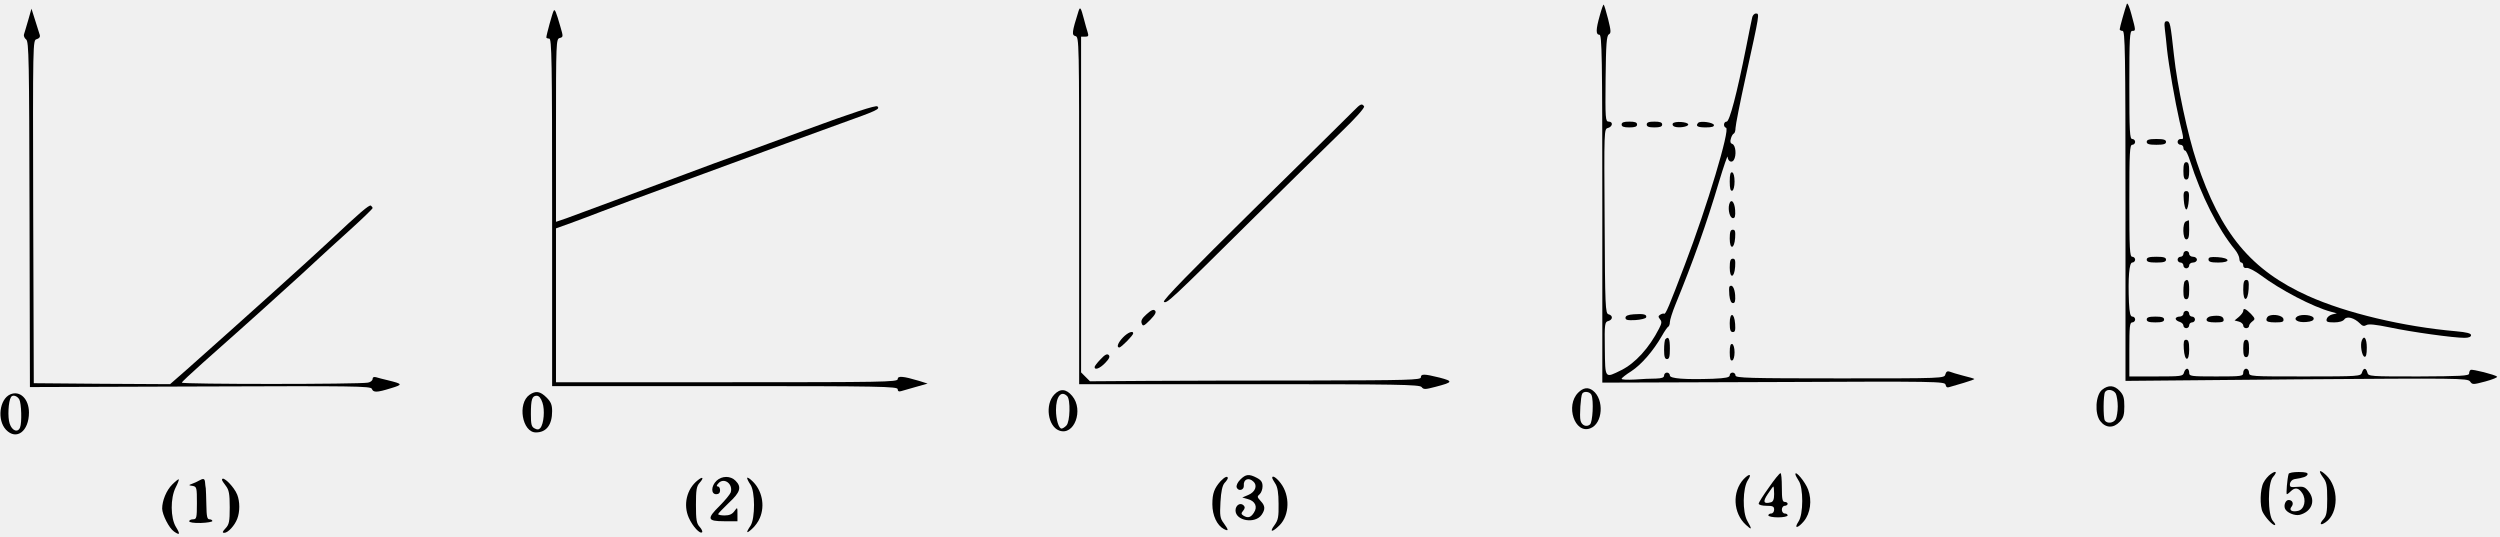
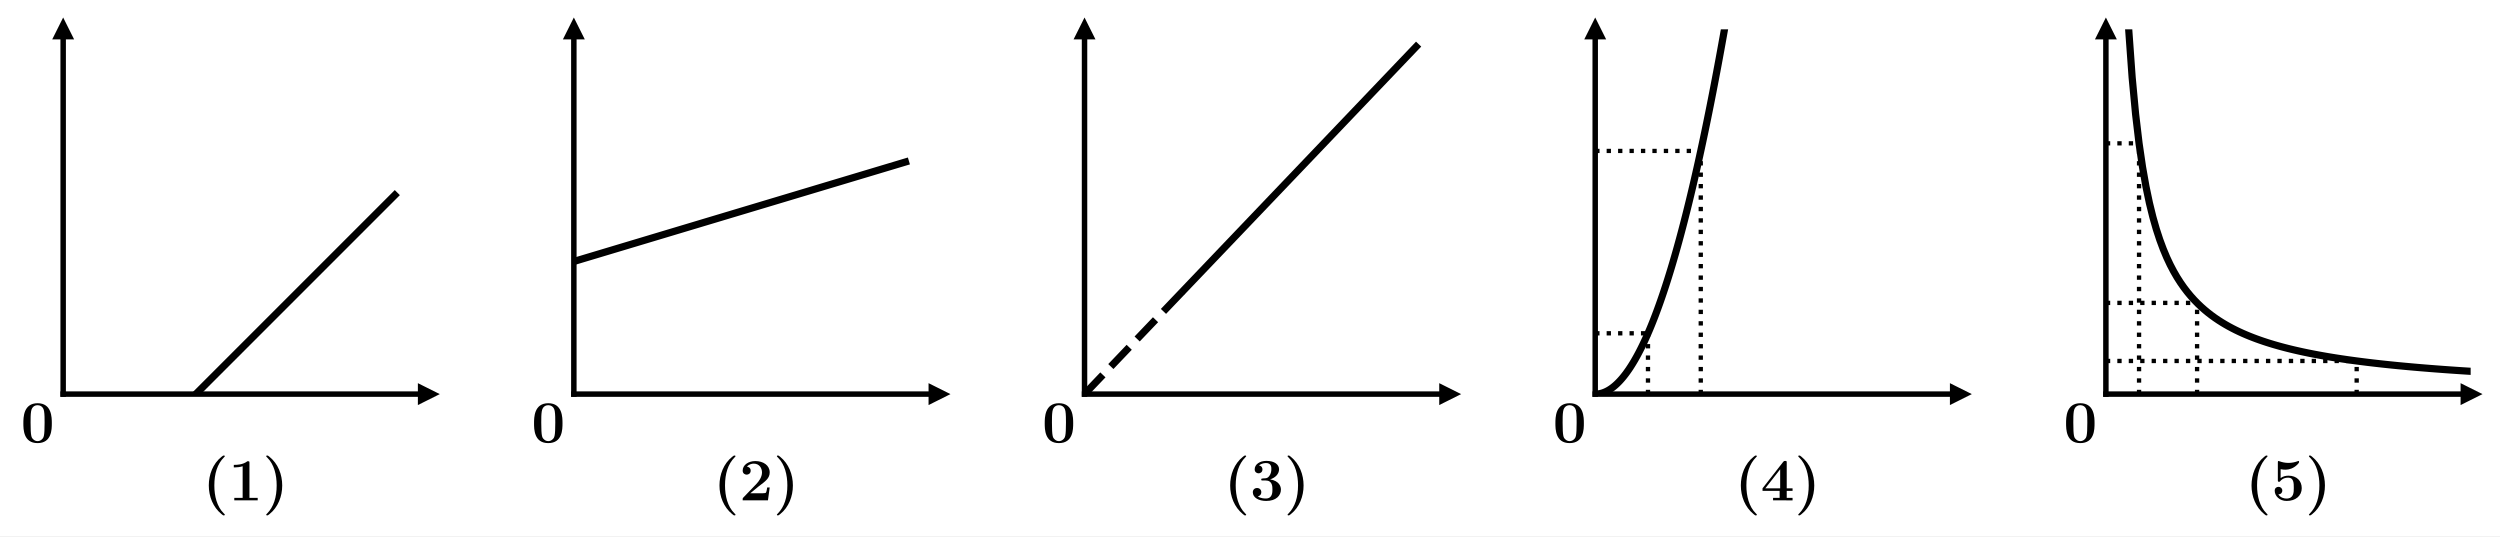
- <svg xmlns="http://www.w3.org/2000/svg" version="1.0" width="1295pt" height="278pt" viewBox="0 0 1295 278" preserveAspectRatio="xMidYMid meet">
-   <g transform="translate(0,278) scale(0.1,-0.1)" fill="#000000" stroke="none">
-     <path d="M11017 2760 c-9 -24 -37 -123 -37 -132 0 -4 7 -8 15 -8 13 0 15 -107 15 -906 l0 -907 886 8 c839 6 886 6 899 -11 12 -17 15 -17 79 0 37 10 64 21 61 25 -10 10 -129 40 -137 35 -5 -3 -8 -11 -8 -19 0 -12 -45 -14 -261 -15 -253 0 -261 0 -266 20 -7 26 -20 26 -28 0 -6 -19 -15 -20 -296 -20 -282 0 -289 0 -289 20 0 11 -7 20 -15 20 -8 0 -15 -9 -15 -20 0 -19 -7 -20 -140 -20 -133 0 -140 1 -140 20 0 11 -5 20 -11 20 -6 0 -13 -9 -16 -20 -5 -19 -14 -20 -144 -20 l-139 0 0 140 c0 118 2 140 15 140 8 0 15 7 15 15 0 8 -6 15 -14 15 -11 0 -15 18 -18 73 -5 127 1 207 17 207 8 0 15 7 15 15 0 8 -7 15 -15 15 -13 0 -15 39 -15 290 0 251 2 290 15 290 8 0 15 7 15 15 0 8 -7 15 -15 15 -13 0 -15 38 -15 280 0 242 2 280 15 280 19 0 19 0 -4 85 -10 39 -21 63 -24 55z" />
-     <path d="M8287 2700 c-21 -74 -21 -100 -2 -100 13 0 15 -107 15 -901 l0 -901 887 3 c853 4 888 3 891 -14 3 -13 9 -16 20 -12 10 3 43 13 75 22 31 9 55 18 54 20 -2 2 -28 10 -58 17 -30 8 -61 17 -70 21 -11 4 -18 0 -22 -14 -5 -21 -9 -21 -546 -21 -474 0 -541 2 -541 15 0 8 -7 15 -15 15 -8 0 -15 -6 -15 -14 0 -11 -20 -15 -87 -18 -147 -5 -223 1 -223 17 0 8 -7 15 -15 15 -8 0 -15 -7 -15 -15 0 -11 -12 -15 -42 -16 -24 0 -73 -2 -110 -5 -38 -2 -68 -1 -68 4 0 4 23 22 50 39 52 34 113 104 158 182 14 25 30 48 34 49 4 2 8 13 8 24 0 10 13 52 29 91 90 219 161 418 226 637 24 80 44 137 44 128 1 -23 21 -34 32 -17 15 24 10 76 -7 83 -11 4 -13 13 -8 28 3 13 11 25 15 26 5 2 9 15 9 29 0 13 24 136 54 271 71 323 71 322 52 322 -9 0 -18 -10 -20 -22 -3 -13 -17 -81 -31 -153 -48 -241 -86 -385 -101 -385 -16 0 -19 -27 -3 -32 22 -7 -98 -407 -213 -708 -82 -216 -100 -260 -108 -255 -3 2 -12 0 -20 -5 -11 -7 -11 -11 -1 -24 10 -12 9 -21 -5 -48 -51 -100 -123 -179 -195 -215 -87 -43 -84 -47 -86 111 -2 129 0 139 18 143 24 7 25 29 1 35 -16 5 -18 35 -20 482 -3 474 -3 478 17 483 25 7 28 33 4 33 -17 0 -18 16 -16 222 2 180 5 223 17 230 12 7 11 18 -4 79 -10 39 -20 73 -23 75 -2 2 -11 -23 -20 -56z" />
-     <path d="M5587 2723 c-35 -111 -36 -125 -16 -130 19 -5 19 -23 19 -904 l0 -899 881 0 c768 0 883 -2 893 -15 10 -13 18 -13 71 1 92 24 94 29 22 48 -81 20 -97 20 -97 1 0 -13 -69 -15 -557 -16 -307 0 -693 -1 -858 -2 l-299 -2 -23 23 -23 23 0 869 0 870 21 0 c17 0 19 4 13 23 -4 12 -13 44 -20 71 -15 57 -19 63 -27 39z" />
-     <path d="M146 2675 c-10 -33 -19 -66 -22 -74 -2 -7 3 -19 11 -25 15 -10 16 -104 18 -906 l2 -895 883 3 c796 3 883 2 888 -12 8 -20 25 -20 99 3 63 19 62 22 -15 41 -25 6 -53 13 -62 16 -11 3 -18 0 -18 -9 0 -8 -11 -17 -24 -19 -45 -9 -968 -9 -964 0 1 5 50 50 108 102 163 145 249 221 304 271 160 144 285 258 302 275 11 10 77 71 147 134 70 63 127 118 127 122 0 4 -4 9 -9 13 -9 5 -57 -36 -221 -190 -106 -99 -418 -380 -731 -658 l-88 -77 -353 2 -353 3 -3 888 c-2 886 -2 889 18 894 13 4 19 11 16 22 -3 9 -14 43 -24 76 l-19 60 -17 -60z" />
-     <path d="M2868 2724 c-6 -9 -38 -126 -38 -138 0 -3 7 -6 15 -6 13 0 15 -107 15 -900 l0 -900 895 0 c806 0 895 -2 895 -16 0 -10 6 -14 18 -10 9 3 44 13 77 22 l60 17 -44 14 c-84 25 -111 27 -111 9 0 -15 -78 -16 -885 -16 l-885 0 0 399 0 398 78 28 c42 15 115 43 162 61 89 34 152 57 465 172 438 161 609 224 770 282 193 69 204 75 190 89 -7 7 -128 -32 -380 -125 -204 -75 -413 -152 -465 -170 -52 -19 -117 -44 -145 -54 -125 -47 -575 -214 -622 -231 l-53 -18 0 473 c0 461 1 474 19 479 19 5 19 7 4 58 -23 80 -29 94 -35 83z" />
-     <path d="M11214 2628 c3 -24 8 -70 11 -103 9 -83 42 -273 65 -373 24 -100 23 -92 5 -92 -8 0 -15 -7 -15 -15 0 -8 7 -15 15 -15 8 0 15 -7 15 -15 0 -8 4 -15 9 -15 5 0 16 -24 25 -52 58 -181 145 -354 233 -461 13 -16 23 -37 23 -48 0 -10 5 -19 10 -19 6 0 10 -7 10 -16 0 -9 7 -14 18 -12 9 2 42 -15 72 -37 101 -76 271 -165 365 -190 l30 -8 -25 -6 c-14 -4 -26 -15 -28 -24 -3 -14 4 -17 39 -17 26 0 46 6 53 16 13 18 51 8 81 -22 12 -13 21 -15 33 -8 11 7 48 3 121 -12 113 -24 330 -54 387 -54 22 0 34 5 34 14 0 9 -22 15 -77 20 -274 24 -569 94 -767 183 -295 133 -453 322 -577 694 -47 141 -101 394 -118 554 -18 164 -20 175 -37 175 -12 0 -14 -9 -10 -42z" />
-     <path d="M7013 2207 c-17 -18 -248 -245 -513 -506 -332 -327 -478 -477 -471 -484 13 -13 36 9 471 440 173 171 373 367 444 436 78 75 126 129 122 136 -11 16 -18 14 -53 -22z" />
-     <path d="M8400 2135 c0 -11 11 -15 40 -15 29 0 40 4 40 15 0 11 -11 15 -40 15 -29 0 -40 -4 -40 -15z" />
-     <path d="M8530 2135 c0 -11 11 -15 40 -15 29 0 40 4 40 15 0 11 -11 15 -40 15 -29 0 -40 -4 -40 -15z" />
-     <path d="M8665 2140 c-3 -5 0 -13 9 -16 21 -8 71 -1 71 11 0 14 -72 19 -80 5z" />
-     <path d="M8797 2144 c-16 -17 -4 -24 39 -24 32 0 44 4 42 13 -5 13 -69 22 -81 11z" />
-     <path d="M11120 2045 c0 -11 12 -15 50 -15 38 0 50 4 50 15 0 11 -12 15 -50 15 -38 0 -50 -4 -50 -15z" />
-     <path d="M11310 1895 c0 -33 4 -45 15 -45 11 0 15 12 15 45 0 33 -4 45 -15 45 -11 0 -15 -12 -15 -45z" />
-     <path d="M8960 1840 c0 -37 4 -50 13 -48 7 3 12 22 12 48 0 26 -5 45 -12 47 -9 3 -13 -10 -13 -47z" />
-     <path d="M11312 1743 c2 -27 8 -48 13 -48 6 0 11 21 13 48 3 38 0 47 -13 47 -13 0 -16 -9 -13 -47z" />
-     <path d="M8957 1721 c-7 -30 4 -71 20 -71 10 0 13 11 11 42 -3 44 -22 62 -31 29z" />
-     <path d="M11323 1633 c-19 -7 -17 -93 2 -93 11 0 15 12 15 50 0 28 -1 50 -2 49 -2 0 -9 -3 -15 -6z" />
-     <path d="M8960 1544 c0 -59 24 -55 28 4 2 33 0 42 -12 42 -12 0 -16 -11 -16 -46z" />
-     <path d="M11310 1465 c0 -8 -7 -15 -15 -15 -8 0 -15 -7 -15 -15 0 -8 7 -15 15 -15 8 0 15 -7 15 -15 0 -8 7 -15 15 -15 8 0 15 7 15 15 0 8 9 15 20 15 11 0 20 7 20 15 0 8 -9 15 -20 15 -11 0 -20 7 -20 15 0 8 -7 15 -15 15 -8 0 -15 -7 -15 -15z" />
-     <path d="M11120 1435 c0 -11 12 -15 50 -15 38 0 50 4 50 15 0 11 -12 15 -50 15 -38 0 -50 -4 -50 -15z" />
-     <path d="M11440 1436 c0 -12 12 -16 51 -16 66 0 62 24 -4 28 -37 2 -47 0 -47 -12z" />
-     <path d="M8960 1394 c0 -59 24 -55 28 4 2 33 0 42 -12 42 -12 0 -16 -11 -16 -46z" />
-     <path d="M11317 1323 c-4 -3 -7 -26 -7 -50 0 -32 4 -43 15 -43 11 0 15 12 15 50 0 46 -7 60 -23 43z" />
-     <path d="M11620 1279 c0 -66 24 -62 28 4 2 37 0 47 -12 47 -12 0 -16 -12 -16 -51z" />
-     <path d="M8959 1296 c-3 -3 -3 -23 -1 -45 3 -27 9 -41 19 -41 10 0 13 10 11 42 -3 37 -16 57 -29 44z" />
-     <path d="M5939 1152 c-24 -21 -30 -34 -25 -47 6 -17 11 -15 44 18 26 27 33 40 25 48 -8 8 -20 3 -44 -19z" />
-     <path d="M11620 1169 c0 -6 -10 -19 -22 -30 l-23 -19 23 -6 c12 -3 22 -13 22 -20 0 -8 7 -14 15 -14 8 0 15 5 15 11 0 7 8 17 17 24 16 12 15 15 -7 39 -27 27 -40 33 -40 15z" />
-     <path d="M11310 1155 c0 -8 -9 -15 -20 -15 -11 0 -20 -5 -20 -11 0 -6 9 -13 20 -16 11 -3 20 -12 20 -19 0 -8 7 -14 15 -14 8 0 15 7 15 15 0 8 7 15 15 15 8 0 15 7 15 15 0 8 -7 15 -15 15 -8 0 -15 7 -15 15 0 8 -7 15 -15 15 -8 0 -15 -7 -15 -15z" />
-     <path d="M8463 1152 c-30 -2 -43 -8 -43 -18 0 -12 11 -14 52 -12 28 2 53 8 55 14 5 15 -13 20 -64 16z" />
-     <path d="M8960 1106 c0 -35 4 -46 16 -46 12 0 14 9 12 42 -4 59 -28 63 -28 4z" />
-     <path d="M11453 1142 c-13 -2 -23 -10 -23 -18 0 -10 13 -14 46 -14 37 0 45 3 42 17 -3 16 -24 21 -65 15z" />
-     <path d="M11753 1144 c-7 -3 -13 -12 -13 -20 0 -10 13 -14 46 -14 38 0 45 3 42 18 -3 17 -49 27 -75 16z" />
-     <path d="M11900 1141 c-24 -16 2 -33 46 -29 27 2 39 8 39 18 0 18 -62 25 -85 11z" />
-     <path d="M11120 1125 c0 -11 12 -15 45 -15 33 0 45 4 45 15 0 11 -12 15 -45 15 -33 0 -45 -4 -45 -15z" />
-     <path d="M5817 1032 c-26 -27 -35 -52 -19 -52 10 0 72 63 72 73 0 16 -28 5 -53 -21z" />
-     <path d="M8627 1023 c-4 -3 -7 -28 -7 -55 0 -36 4 -48 15 -48 12 0 15 13 15 55 0 51 -7 65 -23 48z" />
-     <path d="M12234 1016 c-9 -23 0 -79 14 -84 8 -2 12 11 12 47 0 48 -14 68 -26 37z" />
-     <path d="M11312 973 c4 -66 28 -70 28 -4 0 39 -4 51 -16 51 -12 0 -14 -10 -12 -47z" />
-     <path d="M11620 975 c0 -33 4 -45 15 -45 11 0 15 12 15 45 0 33 -4 45 -15 45 -11 0 -15 -12 -15 -45z" />
-     <path d="M8960 955 c0 -33 4 -45 13 -42 7 2 12 20 12 42 0 22 -5 40 -12 43 -9 2 -13 -10 -13 -43z" />
-     <path d="M5701 919 c-17 -17 -31 -36 -31 -40 0 -18 27 -8 55 21 21 22 26 33 18 41 -8 8 -20 2 -42 -22z" />
-     <path d="M10889 761 c-34 -27 -40 -125 -9 -163 28 -36 68 -37 100 -3 20 21 24 37 24 80 0 43 -4 59 -24 80 -28 30 -59 32 -91 6z m71 -20 c5 -11 10 -41 10 -66 0 -25 -5 -55 -10 -66 -12 -21 -45 -25 -57 -7 -9 16 -8 132 1 147 11 18 44 13 56 -8z" />
-     <path d="M8175 746 c-67 -67 -18 -215 62 -185 66 24 74 150 14 196 -25 19 -50 15 -76 -11z m69 -12 c12 -31 6 -141 -8 -153 -18 -15 -43 -5 -49 21 -6 22 1 126 9 139 9 15 41 10 48 -7z" />
-     <path d="M5461 736 c-49 -52 -33 -164 25 -186 78 -30 129 106 68 179 -31 37 -62 40 -93 7z m67 -8 c18 -18 15 -133 -4 -152 -8 -9 -20 -16 -25 -16 -15 0 -29 47 -29 96 0 71 27 103 58 72z" />
-     <path d="M53 737 c-56 -25 -69 -133 -22 -183 54 -57 119 -8 119 89 0 71 -47 116 -97 94z m47 -26 c11 -21 14 -120 4 -145 -11 -29 -42 -18 -54 20 -11 32 -7 115 7 137 8 14 32 7 43 -12z" />
-     <path d="M2743 735 c-64 -45 -38 -195 33 -195 54 0 84 39 84 110 0 33 -6 48 -29 71 -33 33 -56 36 -88 14z m67 -41 c13 -38 7 -109 -11 -131 -8 -9 -16 -10 -30 -2 -16 8 -19 21 -19 74 0 76 6 95 30 95 12 0 22 -12 30 -36z" />
-     <path d="M11762 324 c-12 -8 -29 -28 -37 -44 -18 -34 -20 -122 -4 -153 15 -29 50 -67 62 -67 6 0 2 9 -9 21 -28 31 -28 197 0 228 24 27 17 36 -12 15z" />
-     <path d="M11855 325 c-7 -24 -14 -105 -9 -105 3 0 12 7 20 15 22 22 41 19 60 -10 22 -34 11 -83 -21 -91 -32 -8 -50 3 -35 21 13 16 5 35 -15 35 -15 0 -26 -25 -19 -44 8 -21 50 -39 76 -33 62 16 85 73 47 121 -19 24 -28 27 -61 24 -34 -3 -38 -1 -36 17 2 11 12 21 23 23 47 7 63 13 68 24 3 9 -9 13 -46 13 -27 0 -51 -4 -52 -10z" />
-     <path d="M12032 309 c20 -26 23 -43 23 -114 0 -68 -4 -87 -19 -104 -24 -26 -17 -36 11 -16 68 47 69 182 2 244 -33 31 -43 26 -17 -10z" />
-     <path d="M9163 255 c-29 -40 -53 -78 -53 -84 0 -6 18 -11 40 -11 33 0 40 -3 40 -20 0 -11 -7 -20 -15 -20 -8 0 -15 -4 -15 -10 0 -5 23 -10 50 -10 28 0 50 5 50 10 0 6 -7 10 -15 10 -8 0 -15 9 -15 20 0 11 7 20 15 20 8 0 15 5 15 10 0 6 -7 10 -15 10 -12 0 -15 15 -15 75 0 41 -3 75 -7 74 -5 0 -32 -33 -60 -74z m27 -34 c0 -28 -5 -40 -17 -43 -38 -10 -43 3 -16 43 14 21 27 39 29 39 2 0 4 -17 4 -39z" />
-     <path d="M9300 324 c0 -5 8 -20 17 -34 25 -35 25 -175 -1 -212 -25 -38 -4 -36 28 2 34 41 43 108 22 164 -15 40 -66 101 -66 80z" />
-     <path d="M6425 296 c-15 -15 -22 -31 -19 -41 9 -22 39 -14 37 10 -3 33 26 44 50 20 22 -21 9 -54 -27 -69 l-31 -13 28 -8 c39 -10 53 -40 32 -71 -16 -25 -31 -29 -54 -15 -12 8 -13 12 -1 26 9 11 10 19 2 27 -17 17 -42 1 -42 -26 0 -54 101 -71 135 -23 20 29 19 47 -5 72 -18 20 -19 23 -5 35 8 7 15 25 15 41 0 21 -7 32 -30 44 -40 21 -57 19 -85 -9z" />
-     <path d="M9032 298 c-60 -65 -55 -176 12 -237 31 -29 33 -24 7 21 -26 45 -24 170 3 211 22 33 8 36 -22 5z" />
-     <path d="M3614 292 c-57 -45 -76 -127 -46 -194 20 -45 58 -86 69 -75 3 4 -2 16 -13 28 -16 18 -19 37 -19 114 0 77 3 96 19 114 24 27 17 35 -10 13z" />
-     <path d="M3712 290 c-29 -27 -30 -70 -2 -70 13 0 20 7 20 20 0 11 -5 20 -11 20 -8 0 -8 5 1 15 29 35 79 -1 65 -46 -4 -10 -29 -41 -56 -68 -69 -68 -66 -81 21 -81 l70 0 0 37 c0 37 0 37 -16 15 -11 -15 -25 -22 -50 -22 -19 0 -34 3 -34 7 0 3 25 29 55 58 60 55 68 82 35 115 -26 26 -70 26 -98 0z" />
-     <path d="M3870 304 c0 -5 8 -21 17 -34 25 -35 25 -175 1 -213 -26 -38 -22 -44 8 -16 15 13 33 38 40 56 28 65 11 145 -40 192 -14 14 -26 20 -26 15z" />
-     <path d="M6323 288 c-33 -37 -43 -64 -43 -120 0 -58 24 -109 59 -128 27 -14 26 -6 0 30 -19 25 -21 38 -17 109 3 56 10 86 21 99 10 10 17 22 17 25 0 14 -17 6 -37 -15z" />
-     <path d="M6590 305 c0 -3 7 -17 16 -30 12 -18 17 -49 17 -105 1 -67 -2 -84 -21 -110 -29 -39 -12 -39 27 0 51 52 54 153 5 217 -22 29 -44 43 -44 28z" />
-     <path d="M892 270 c-30 -30 -52 -83 -52 -125 1 -32 36 -101 61 -118 31 -22 34 -15 10 24 -28 46 -29 149 -1 204 11 21 18 40 16 42 -2 2 -17 -10 -34 -27z" />
-     <path d="M1030 290 c-8 -5 -24 -12 -35 -16 -19 -7 -19 -8 3 -11 21 -4 22 -9 22 -89 0 -77 -2 -84 -20 -84 -11 0 -20 -5 -20 -10 0 -6 24 -10 60 -9 33 1 60 6 60 10 0 5 -7 9 -15 9 -12 0 -15 15 -16 73 -1 39 -2 79 -3 87 -2 8 -3 23 -4 33 -2 19 -9 20 -32 7z" />
-     <path d="M1150 294 c0 -3 9 -17 20 -31 16 -21 20 -41 20 -111 0 -74 -3 -89 -22 -109 -16 -17 -18 -23 -6 -23 19 0 54 38 67 73 14 36 14 88 0 124 -16 42 -79 104 -79 77z" />
+ <svg xmlns="http://www.w3.org/2000/svg" xmlns:xlink="http://www.w3.org/1999/xlink" width="869.161pt" height="186.383pt" viewBox="0 0 869.161 186.383" version="1.1">
+   <defs>
+     <style type="text/css">*{stroke-linejoin: round; stroke-linecap: butt}</style>
+   </defs>
+   <g id="figure_1">
+     <g id="patch_1">
+       <path d="M 0 186.383  L 869.161 186.383  L 869.161 0  L 0 0  z " style="fill: #ffffff" />
+     </g>
+     <g id="axes_1">
+       <g id="patch_2">
+         <path d="M 21.961 137.018  L 148.78 137.018  L 148.78 10.2  L 21.961 10.2  z " style="fill: #ffffff" />
+       </g>
+       <g id="matplotlib.axis_1" />
+       <g id="matplotlib.axis_2" />
+       <g id="line2d_1">
+         <defs>
+           <path id="mb459ae7cbb" d="M 3 0  L -3 -3  L -3 3  z " style="stroke: #000000; stroke-linejoin: miter" />
+         </defs>
+         <g>
+           <use xlink:href="#mb459ae7cbb" x="148.78" y="137.018" style="stroke: #000000; stroke-linejoin: miter" />
+         </g>
+       </g>
+       <g id="line2d_2">
+         <defs>
+           <path id="mefb82e17f9" d="M 0 -3  L -3 3  L 3 3  z " style="stroke: #000000; stroke-linejoin: miter" />
+         </defs>
+         <g>
+           <use xlink:href="#mefb82e17f9" x="21.961" y="10.2" style="stroke: #000000; stroke-linejoin: miter" />
+         </g>
+       </g>
+       <g id="line2d_3">
+         <path d="M 68.077 137.018  L 68.776 136.319  L 69.475 135.621  L 70.173 134.922  L 70.872 134.223  L 71.571 133.525  L 72.269 132.826  L 72.968 132.127  L 73.667 131.428  L 74.366 130.73  L 75.064 130.031  L 75.763 129.332  L 76.462 128.634  L 77.161 127.935  L 77.859 127.236  L 78.558 126.537  L 79.257 125.839  L 79.955 125.14  L 80.654 124.441  L 81.353 123.742  L 82.052 123.044  L 82.75 122.345  L 83.449 121.646  L 84.148 120.948  L 84.847 120.249  L 85.545 119.55  L 86.244 118.851  L 86.943 118.153  L 87.641 117.454  L 88.34 116.755  L 89.039 116.056  L 89.738 115.358  L 90.436 114.659  L 91.135 113.96  L 91.834 113.262  L 92.532 112.563  L 93.231 111.864  L 93.93 111.165  L 94.629 110.467  L 95.327 109.768  L 96.026 109.069  L 96.725 108.371  L 97.424 107.672  L 98.122 106.973  L 98.821 106.274  L 99.52 105.576  L 100.218 104.877  L 100.917 104.178  L 101.616 103.479  L 102.315 102.781  L 103.013 102.082  L 103.712 101.383  L 104.411 100.685  L 105.109 99.986  L 105.808 99.287  L 106.507 98.588  L 107.206 97.89  L 107.904 97.191  L 108.603 96.492  L 109.302 95.794  L 110.001 95.095  L 110.699 94.396  L 111.398 93.697  L 112.097 92.999  L 112.795 92.3  L 113.494 91.601  L 114.193 90.902  L 114.892 90.204  L 115.59 89.505  L 116.289 88.806  L 116.988 88.108  L 117.686 87.409  L 118.385 86.71  L 119.084 86.011  L 119.783 85.313  L 120.481 84.614  L 121.18 83.915  L 121.879 83.217  L 122.578 82.518  L 123.276 81.819  L 123.975 81.12  L 124.674 80.422  L 125.372 79.723  L 126.071 79.024  L 126.77 78.325  L 127.469 77.627  L 128.167 76.928  L 128.866 76.229  L 129.565 75.531  L 130.263 74.832  L 130.962 74.133  L 131.661 73.434  L 132.36 72.736  L 133.058 72.037  L 133.757 71.338  L 134.456 70.64  L 135.155 69.941  L 135.853 69.242  L 136.552 68.543  L 137.251 67.845  " clip-path="url(#p237a3fd7be)" style="fill: none; stroke: #000000; stroke-width: 2.5; stroke-linecap: square" />
+       </g>
+       <g id="patch_3">
+         <path d="M 21.961 137.018  L 21.961 10.2  " style="fill: none; stroke: #000000; stroke-width: 1.9; stroke-linejoin: miter; stroke-linecap: square" />
+       </g>
+       <g id="patch_4">
+         <path d="M 21.961 137.018  L 148.78 137.018  " style="fill: none; stroke: #000000; stroke-width: 1.9; stroke-linejoin: miter; stroke-linecap: square" />
+       </g>
+       <g id="text_1">
+         <g transform="translate(7.2 153.8429) scale(0.21 -0.21)">
+           <defs>
+             <path id="CMBX12-30" d="M 3309 2038  C 3309 2648 3309 4178 1798 4178  C 282 4178 282 2654 282 2038  C 282 1428 282 -64 1792 -64  C 3302 -64 3309 1409 3309 2038  z M 1798 146  C 1594 146 1440 228 1312 362  C 1152 521 1050 621 1050 2114  C 1050 2559 1050 2964 1101 3295  C 1190 3924 1651 3968 1792 3968  C 1997 3968 2394 3873 2483 3340  C 2541 3015 2541 2501 2541 2114  C 2541 615 2445 527 2253 336  C 2125 209 1952 146 1798 146  z " transform="scale(0.015625)" />
+           </defs>
+           <use xlink:href="#CMBX12-30" transform="scale(0.996264)" />
+         </g>
+       </g>
+       <g id="text_2">
+         <g transform="translate(70.33319 173.9531) scale(0.21 -0.21)">
+           <defs>
+             <path id="CMBX12-28" d="M 2394 -1524  C 2394 -1498 2394 -1485 2272 -1371  C 1555 -659 1280 461 1280 1580  C 1280 2834 1594 3865 2310 4583  C 2387 4659 2394 4666 2394 4691  C 2394 4768 2317 4768 2285 4768  C 2227 4768 2214 4768 2048 4634  C 1126 3903 691 2732 691 1588  C 691 417 1133 -722 2042 -1460  C 2208 -1600 2221 -1600 2285 -1600  C 2317 -1600 2394 -1600 2394 -1524  z " transform="scale(0.015625)" />
+             <path id="CMBX12-31" d="M 2214 3975  C 2214 4160 2202 4160 1997 4160  C 1523 3776 813 3776 672 3776  L 550 3776  L 550 3503  L 672 3503  C 896 3503 1235 3541 1491 3624  L 1491 267  L 602 267  L 602 0  C 870 0 1542 0 1843 0  C 2144 0 2822 0 3091 0  L 3091 267  L 2214 267  L 2214 3975  z " transform="scale(0.015625)" />
+             <path id="CMBX12-29" d="M 2099 1581  C 2099 2751 1658 3890 749 4628  C 582 4768 570 4768 506 4768  C 474 4768 397 4768 397 4692  C 397 4667 397 4654 518 4540  C 1235 3827 1510 2708 1510 1588  C 1510 334 1197 -696 480 -1415  C 403 -1492 397 -1498 397 -1524  C 397 -1600 474 -1600 506 -1600  C 563 -1600 576 -1600 742 -1466  C 1664 -735 2099 436 2099 1581  z " transform="scale(0.015625)" />
+           </defs>
+           <use xlink:href="#CMBX12-28" transform="scale(0.996264)" />
+           <use xlink:href="#CMBX12-31" transform="translate(43.58655 0) scale(0.996264)" />
+           <use xlink:href="#CMBX12-29" transform="translate(99.6264 0) scale(0.996264)" />
+         </g>
+       </g>
+     </g>
+     <g id="axes_2">
+       <g id="patch_5">
+         <path d="M 199.507 137.018  L 326.325 137.018  L 326.325 10.2  L 199.507 10.2  z " style="fill: #ffffff" />
+       </g>
+       <g id="matplotlib.axis_3" />
+       <g id="matplotlib.axis_4" />
+       <g id="line2d_4">
+         <g>
+           <use xlink:href="#mb459ae7cbb" x="326.325" y="137.018" style="stroke: #000000; stroke-linejoin: miter" />
+         </g>
+       </g>
+       <g id="line2d_5">
+         <g>
+           <use xlink:href="#mefb82e17f9" x="199.507" y="10.2" style="stroke: #000000; stroke-linejoin: miter" />
+         </g>
+       </g>
+       <g id="line2d_6">
+         <path d="M 199.507 90.902  L 200.671 90.553  L 201.836 90.204  L 203.001 89.854  L 204.165 89.505  L 205.33 89.156  L 206.494 88.806  L 207.659 88.457  L 208.823 88.108  L 209.988 87.758  L 211.152 87.409  L 212.317 87.06  L 213.481 86.71  L 214.646 86.361  L 215.81 86.011  L 216.975 85.662  L 218.14 85.313  L 219.304 84.963  L 220.469 84.614  L 221.633 84.265  L 222.798 83.915  L 223.962 83.566  L 225.127 83.217  L 226.291 82.867  L 227.456 82.518  L 228.62 82.168  L 229.785 81.819  L 230.949 81.47  L 232.114 81.12  L 233.279 80.771  L 234.443 80.422  L 235.608 80.072  L 236.772 79.723  L 237.937 79.374  L 239.101 79.024  L 240.266 78.675  L 241.43 78.325  L 242.595 77.976  L 243.759 77.627  L 244.924 77.277  L 246.088 76.928  L 247.253 76.579  L 248.418 76.229  L 249.582 75.88  L 250.747 75.531  L 251.911 75.181  L 253.076 74.832  L 254.24 74.482  L 255.405 74.133  L 256.569 73.784  L 257.734 73.434  L 258.898 73.085  L 260.063 72.736  L 261.227 72.386  L 262.392 72.037  L 263.556 71.688  L 264.721 71.338  L 265.886 70.989  L 267.05 70.64  L 268.215 70.29  L 269.379 69.941  L 270.544 69.591  L 271.708 69.242  L 272.873 68.893  L 274.037 68.543  L 275.202 68.194  L 276.366 67.845  L 277.531 67.495  L 278.695 67.146  L 279.86 66.797  L 281.025 66.447  L 282.189 66.098  L 283.354 65.748  L 284.518 65.399  L 285.683 65.05  L 286.847 64.7  L 288.012 64.351  L 289.176 64.002  L 290.341 63.652  L 291.505 63.303  L 292.67 62.954  L 293.834 62.604  L 294.999 62.255  L 296.164 61.905  L 297.328 61.556  L 298.493 61.207  L 299.657 60.857  L 300.822 60.508  L 301.986 60.159  L 303.151 59.809  L 304.315 59.46  L 305.48 59.111  L 306.644 58.761  L 307.809 58.412  L 308.973 58.063  L 310.138 57.713  L 311.303 57.364  L 312.467 57.014  L 313.632 56.665  L 314.796 56.316  " clip-path="url(#pfcaba840c5)" style="fill: none; stroke: #000000; stroke-width: 2.5; stroke-linecap: square" />
+       </g>
+       <g id="patch_6">
+         <path d="M 199.507 137.018  L 199.507 10.2  " style="fill: none; stroke: #000000; stroke-width: 1.9; stroke-linejoin: miter; stroke-linecap: square" />
+       </g>
+       <g id="patch_7">
+         <path d="M 199.507 137.018  L 326.325 137.018  " style="fill: none; stroke: #000000; stroke-width: 1.9; stroke-linejoin: miter; stroke-linecap: square" />
+       </g>
+       <g id="text_3">
+         <g transform="translate(184.7455 153.8429) scale(0.21 -0.21)">
+           <use xlink:href="#CMBX12-30" transform="scale(0.996264)" />
+         </g>
+       </g>
+       <g id="text_4">
+         <g transform="translate(247.8786 173.9531) scale(0.21 -0.21)">
+           <defs>
+             <path id="CMBX12-32" d="M 3232 1368  L 2963 1368  C 2944 1234 2899 858 2803 795  C 2752 750 2253 750 2157 750  L 1165 750  C 1408 954 1990 1438 2086 1509  C 2797 2038 3232 2362 3232 2974  C 3232 3725 2547 4178 1702 4178  C 979 4178 358 3770 358 3165  C 358 2827 634 2732 781 2732  C 979 2732 1210 2865 1210 3159  C 1210 3427 1011 3560 813 3586  C 1069 3879 1408 3904 1542 3904  C 2131 3904 2413 3427 2413 2968  C 2413 2471 2074 2013 1811 1739  L 422 293  C 358 235 358 223 358 108  L 358 0  L 3046 0  L 3232 1368  z " transform="scale(0.015625)" />
+           </defs>
+           <use xlink:href="#CMBX12-28" transform="scale(0.996264)" />
+           <use xlink:href="#CMBX12-32" transform="translate(43.58655 0) scale(0.996264)" />
+           <use xlink:href="#CMBX12-29" transform="translate(99.6264 0) scale(0.996264)" />
+         </g>
+       </g>
+     </g>
+     <g id="axes_3">
+       <g id="patch_8">
+         <path d="M 377.052 137.018  L 503.871 137.018  L 503.871 10.2  L 377.052 10.2  z " style="fill: #ffffff" />
+       </g>
+       <g id="matplotlib.axis_5" />
+       <g id="matplotlib.axis_6" />
+       <g id="line2d_7">
+         <g>
+           <use xlink:href="#mb459ae7cbb" x="503.871" y="137.018" style="stroke: #000000; stroke-linejoin: miter" />
+         </g>
+       </g>
+       <g id="line2d_8">
+         <g>
+           <use xlink:href="#mefb82e17f9" x="377.052" y="10.2" style="stroke: #000000; stroke-linejoin: miter" />
+         </g>
+       </g>
+       <g id="line2d_9">
+         <path d="M 377.052 137.018  L 377.402 136.652  L 377.751 136.286  L 378.1 135.92  L 378.45 135.554  L 378.799 135.188  L 379.149 134.822  L 379.498 134.456  L 379.847 134.09  L 380.197 133.724  L 380.546 133.358  L 380.895 132.992  L 381.245 132.626  L 381.594 132.26  L 381.943 131.894  L 382.293 131.528  L 382.642 131.162  L 382.992 130.796  L 383.341 130.43  L 383.69 130.064  L 384.04 129.698  L 384.389 129.332  L 384.738 128.966  L 385.088 128.6  L 385.437 128.234  L 385.786 127.868  L 386.136 127.502  L 386.485 127.136  L 386.834 126.77  L 387.184 126.404  L 387.533 126.038  L 387.883 125.672  L 388.232 125.306  L 388.581 124.94  L 388.931 124.574  L 389.28 124.208  L 389.629 123.842  L 389.979 123.476  L 390.328 123.11  L 390.677 122.744  L 391.027 122.378  L 391.376 122.012  L 391.726 121.646  L 392.075 121.28  L 392.424 120.914  L 392.774 120.548  L 393.123 120.182  L 393.472 119.816  L 393.822 119.45  L 394.171 119.084  L 394.52 118.718  L 394.87 118.352  L 395.219 117.986  L 395.569 117.62  L 395.918 117.254  L 396.267 116.888  L 396.617 116.522  L 396.966 116.156  L 397.315 115.79  L 397.665 115.424  L 398.014 115.058  L 398.363 114.692  L 398.713 114.326  L 399.062 113.96  L 399.411 113.594  L 399.761 113.228  L 400.11 112.862  L 400.46 112.496  L 400.809 112.13  L 401.158 111.764  L 401.508 111.398  L 401.857 111.032  L 402.206 110.666  L 402.556 110.3  L 402.905 109.934  L 403.254 109.568  L 403.604 109.202  L 403.953 108.836  L 404.303 108.47  L 404.652 108.104  L 405.001 107.738  L 405.351 107.372  L 405.7 107.006  L 406.049 106.64  L 406.399 106.274  L 406.748 105.908  L 407.097 105.542  L 407.447 105.176  L 407.796 104.81  L 408.146 104.444  L 408.495 104.078  L 408.844 103.712  L 409.194 103.346  L 409.543 102.98  L 409.892 102.614  L 410.242 102.248  L 410.591 101.882  L 410.94 101.516  L 411.29 101.15  L 411.639 100.784  " clip-path="url(#p76e7e50e90)" style="fill: none; stroke-dasharray: 9.25,4; stroke-dashoffset: 0; stroke: #000000; stroke-width: 2.5" />
+       </g>
+       <g id="line2d_10">
+         <path d="M 411.639 100.784  L 412.454 99.93  L 413.269 99.076  L 414.085 98.222  L 414.9 97.368  L 415.715 96.514  L 416.53 95.66  L 417.345 94.806  L 418.161 93.952  L 418.976 93.098  L 419.791 92.244  L 420.606 91.39  L 421.421 90.536  L 422.236 89.682  L 423.052 88.828  L 423.867 87.974  L 424.682 87.121  L 425.497 86.267  L 426.312 85.413  L 427.127 84.559  L 427.943 83.705  L 428.758 82.851  L 429.573 81.997  L 430.388 81.143  L 431.203 80.289  L 432.019 79.435  L 432.834 78.581  L 433.649 77.727  L 434.464 76.873  L 435.279 76.019  L 436.094 75.165  L 436.91 74.311  L 437.725 73.457  L 438.54 72.603  L 439.355 71.749  L 440.17 70.895  L 440.985 70.041  L 441.801 69.187  L 442.616 68.333  L 443.431 67.479  L 444.246 66.625  L 445.061 65.771  L 445.877 64.917  L 446.692 64.063  L 447.507 63.209  L 448.322 62.355  L 449.137 61.501  L 449.952 60.647  L 450.768 59.793  L 451.583 58.939  L 452.398 58.085  L 453.213 57.231  L 454.028 56.377  L 454.844 55.523  L 455.659 54.669  L 456.474 53.815  L 457.289 52.961  L 458.104 52.107  L 458.919 51.253  L 459.735 50.399  L 460.55 49.545  L 461.365 48.691  L 462.18 47.837  L 462.995 46.983  L 463.81 46.129  L 464.626 45.275  L 465.441 44.421  L 466.256 43.567  L 467.071 42.713  L 467.886 41.859  L 468.702 41.005  L 469.517 40.151  L 470.332 39.297  L 471.147 38.443  L 471.962 37.589  L 472.777 36.735  L 473.593 35.881  L 474.408 35.027  L 475.223 34.173  L 476.038 33.319  L 476.853 32.465  L 477.668 31.611  L 478.484 30.757  L 479.299 29.903  L 480.114 29.049  L 480.929 28.195  L 481.744 27.341  L 482.56 26.487  L 483.375 25.633  L 484.19 24.779  L 485.005 23.925  L 485.82 23.071  L 486.635 22.217  L 487.451 21.363  L 488.266 20.509  L 489.081 19.655  L 489.896 18.801  L 490.711 17.947  L 491.526 17.093  L 492.342 16.239  " clip-path="url(#p76e7e50e90)" style="fill: none; stroke: #000000; stroke-width: 2.5; stroke-linecap: square" />
+       </g>
+       <g id="patch_9">
+         <path d="M 377.052 137.018  L 377.052 10.2  " style="fill: none; stroke: #000000; stroke-width: 1.9; stroke-linejoin: miter; stroke-linecap: square" />
+       </g>
+       <g id="patch_10">
+         <path d="M 377.052 137.018  L 503.871 137.018  " style="fill: none; stroke: #000000; stroke-width: 1.9; stroke-linejoin: miter; stroke-linecap: square" />
+       </g>
+       <g id="text_5">
+         <g transform="translate(362.2909 153.8429) scale(0.21 -0.21)">
+           <use xlink:href="#CMBX12-30" transform="scale(0.996264)" />
+         </g>
+       </g>
+       <g id="text_6">
+         <g transform="translate(425.4241 173.9531) scale(0.21 -0.21)">
+           <defs>
+             <path id="CMBX12-33" d="M 1670 2112  C 2387 2112 2387 1454 2387 1151  C 2387 866 2387 196 1696 196  C 1562 196 1139 196 832 424  C 1107 481 1203 678 1203 868  C 1203 1128 1018 1312 755 1312  C 486 1312 301 1128 301 862  C 301 278 941 -64 1728 -64  C 2784 -64 3290 513 3290 1147  C 3290 1459 3130 2061 2138 2232  C 2701 2406 3091 2804 3091 3310  C 3091 3792 2630 4197 1741 4197  C 1024 4197 499 3818 499 3298  C 499 2977 749 2874 915 2874  C 1101 2874 1325 2996 1325 3292  C 1325 3441 1261 3659 960 3704  C 1229 3968 1664 3968 1702 3968  C 2272 3968 2272 3522 2272 3329  C 2272 3135 2246 2837 2042 2573  C 1875 2352 1709 2340 1466 2340  C 1389 2321 1261 2321 1235 2309  C 1197 2290 1197 2245 1197 2220  C 1197 2112 1235 2112 1363 2112  L 1670 2112  z " transform="scale(0.015625)" />
+           </defs>
+           <use xlink:href="#CMBX12-28" transform="scale(0.996264)" />
+           <use xlink:href="#CMBX12-33" transform="translate(43.58655 0) scale(0.996264)" />
+           <use xlink:href="#CMBX12-29" transform="translate(99.6264 0) scale(0.996264)" />
+         </g>
+       </g>
+     </g>
+     <g id="axes_4">
+       <g id="patch_11">
+         <path d="M 554.598 137.018  L 681.416 137.018  L 681.416 10.2  L 554.598 10.2  z " style="fill: #ffffff" />
+       </g>
+       <g id="matplotlib.axis_7" />
+       <g id="matplotlib.axis_8" />
+       <g id="line2d_11">
+         <g>
+           <use xlink:href="#mb459ae7cbb" x="681.416" y="137.018" style="stroke: #000000; stroke-linejoin: miter" />
+         </g>
+       </g>
+       <g id="line2d_12">
+         <g>
+           <use xlink:href="#mefb82e17f9" x="554.598" y="10.2" style="stroke: #000000; stroke-linejoin: miter" />
+         </g>
+       </g>
+       <g id="line2d_13">
+         <path d="M 554.598 115.882  L 572.947 115.882  " clip-path="url(#p9dd93decd7)" style="fill: none; stroke-dasharray: 1.5,2.475; stroke-dashoffset: 0; stroke: #000000; stroke-width: 1.5" />
+       </g>
+       <g id="line2d_14">
+         <path d="M 554.598 52.473  L 591.296 52.473  " clip-path="url(#p9dd93decd7)" style="fill: none; stroke-dasharray: 1.5,2.475; stroke-dashoffset: 0; stroke: #000000; stroke-width: 1.5" />
+       </g>
+       <g id="line2d_15">
+         <path d="M 572.947 137.018  L 572.947 115.882  " clip-path="url(#p9dd93decd7)" style="fill: none; stroke-dasharray: 1.5,2.475; stroke-dashoffset: 0; stroke: #000000; stroke-width: 1.5" />
+       </g>
+       <g id="line2d_16">
+         <path d="M 591.296 137.018  L 591.296 52.473  " clip-path="url(#p9dd93decd7)" style="fill: none; stroke-dasharray: 1.5,2.475; stroke-dashoffset: 0; stroke: #000000; stroke-width: 1.5" />
+       </g>
+       <g id="line2d_17">
+         <path d="M 554.598 137.018  L 555.052 137.005  L 555.506 136.966  L 555.96 136.902  L 556.414 136.811  L 556.868 136.695  L 557.322 136.552  L 557.776 136.384  L 558.23 136.19  L 558.684 135.97  L 559.138 135.724  L 559.592 135.453  L 560.046 135.155  L 560.5 134.831  L 560.954 134.482  L 561.408 134.107  L 561.862 133.706  L 562.316 133.279  L 562.77 132.826  L 563.224 132.347  L 563.678 131.842  L 564.132 131.312  L 564.586 130.756  L 565.04 130.173  L 565.494 129.565  L 565.948 128.931  L 566.402 128.271  L 566.856 127.585  L 567.31 126.874  L 567.764 126.136  L 568.218 125.373  L 568.672 124.584  L 569.126 123.768  L 569.58 122.927  L 570.034 122.06  L 570.488 121.168  L 570.942 120.249  L 571.396 119.304  L 571.85 118.334  L 572.304 117.337  L 572.758 116.315  L 573.212 115.267  L 573.666 114.193  L 574.12 113.093  L 574.574 111.968  L 575.028 110.816  L 575.482 109.639  L 575.936 108.435  L 576.389 107.206  L 576.843 105.951  L 577.297 104.67  L 577.751 103.363  L 578.205 102.03  L 578.659 100.672  L 579.113 99.287  L 579.567 97.877  L 580.021 96.441  L 580.475 94.978  L 580.929 93.49  L 581.383 91.976  L 581.837 90.437  L 582.291 88.871  L 582.745 87.279  L 583.199 85.662  L 583.653 84.019  L 584.107 82.35  L 584.561 80.655  L 585.015 78.934  L 585.469 77.187  L 585.923 75.414  L 586.377 73.616  L 586.831 71.791  L 587.285 69.941  L 587.739 68.065  L 588.193 66.163  L 588.647 64.235  L 589.101 62.281  L 589.555 60.301  L 590.009 58.295  L 590.463 56.264  L 590.917 54.207  L 591.371 52.123  L 591.825 50.014  L 592.279 47.879  L 592.733 45.718  L 593.187 43.532  L 593.641 41.319  L 594.095 39.081  L 594.549 36.816  L 595.003 34.526  L 595.457 32.21  L 595.911 29.868  L 596.365 27.5  L 596.819 25.106  L 597.273 22.686  L 597.727 20.241  L 598.181 17.769  L 598.635 15.272  L 599.089 12.749  L 599.543 10.2  " clip-path="url(#p9dd93decd7)" style="fill: none; stroke: #000000; stroke-width: 2.5; stroke-linecap: square" />
+       </g>
+       <g id="patch_12">
+         <path d="M 554.598 137.018  L 554.598 10.2  " style="fill: none; stroke: #000000; stroke-width: 1.9; stroke-linejoin: miter; stroke-linecap: square" />
+       </g>
+       <g id="patch_13">
+         <path d="M 554.598 137.018  L 681.416 137.018  " style="fill: none; stroke: #000000; stroke-width: 1.9; stroke-linejoin: miter; stroke-linecap: square" />
+       </g>
+       <g id="text_7">
+         <g transform="translate(539.8364 153.8429) scale(0.21 -0.21)">
+           <use xlink:href="#CMBX12-30" transform="scale(0.996264)" />
+         </g>
+       </g>
+       <g id="text_8">
+         <g transform="translate(602.9696 173.9531) scale(0.21 -0.21)">
+           <defs>
+             <path id="CMBX12-34" d="M 2771 1006  L 3392 1006  L 3392 1280  L 2771 1280  L 2771 4007  C 2771 4166 2765 4192 2605 4192  C 2490 4192 2477 4192 2400 4096  L 198 1280  L 198 1006  L 2016 1006  L 2016 267  L 1318 267  L 1318 0  C 1504 0 2138 0 2368 0  C 2586 0 3219 0 3392 -6  L 3392 267  L 2771 267  L 2771 1006  z M 2074 3302  L 2074 1280  L 493 1280  L 2074 3302  z " transform="scale(0.015625)" />
+           </defs>
+           <use xlink:href="#CMBX12-28" transform="scale(0.996264)" />
+           <use xlink:href="#CMBX12-34" transform="translate(43.58655 0) scale(0.996264)" />
+           <use xlink:href="#CMBX12-29" transform="translate(99.6264 0) scale(0.996264)" />
+         </g>
+       </g>
+     </g>
+     <g id="axes_5">
+       <g id="patch_14">
+         <path d="M 732.143 137.018  L 858.961 137.018  L 858.961 10.2  L 732.143 10.2  z " style="fill: #ffffff" />
+       </g>
+       <g id="matplotlib.axis_9" />
+       <g id="matplotlib.axis_10" />
+       <g id="line2d_18">
+         <g>
+           <use xlink:href="#mb459ae7cbb" x="858.961" y="137.018" style="stroke: #000000; stroke-linejoin: miter" />
+         </g>
+       </g>
+       <g id="line2d_19">
+         <g>
+           <use xlink:href="#mefb82e17f9" x="732.143" y="10.2" style="stroke: #000000; stroke-linejoin: miter" />
+         </g>
+       </g>
+       <g id="line2d_20">
+         <path d="M 732.143 105.314  L 763.848 105.314  " clip-path="url(#pc85ec3db1b)" style="fill: none; stroke-dasharray: 1.5,2.475; stroke-dashoffset: 0; stroke: #000000; stroke-width: 1.5" />
+       </g>
+       <g id="line2d_21">
+         <path d="M 763.848 137.018  L 763.848 105.314  " clip-path="url(#pc85ec3db1b)" style="fill: none; stroke-dasharray: 1.5,2.475; stroke-dashoffset: 0; stroke: #000000; stroke-width: 1.5" />
+       </g>
+       <g id="line2d_22">
+         <path d="M 819.331 137.018  L 819.331 125.489  " clip-path="url(#pc85ec3db1b)" style="fill: none; stroke-dasharray: 1.5,2.475; stroke-dashoffset: 0; stroke: #000000; stroke-width: 1.5" />
+       </g>
+       <g id="line2d_23">
+         <path d="M 732.143 125.489  L 819.331 125.489  " clip-path="url(#pc85ec3db1b)" style="fill: none; stroke-dasharray: 1.5,2.475; stroke-dashoffset: 0; stroke: #000000; stroke-width: 1.5" />
+       </g>
+       <g id="line2d_24">
+         <path d="M 732.143 49.831  L 743.672 49.831  " clip-path="url(#pc85ec3db1b)" style="fill: none; stroke-dasharray: 1.5,2.475; stroke-dashoffset: 0; stroke: #000000; stroke-width: 1.5" />
+       </g>
+       <g id="line2d_25">
+         <path d="M 743.672 137.018  L 743.672 49.831  " clip-path="url(#pc85ec3db1b)" style="fill: none; stroke-dasharray: 1.5,2.475; stroke-dashoffset: 0; stroke: #000000; stroke-width: 1.5" />
+       </g>
+       <g id="line2d_26">
+         <path d="M 740.069 10.2  L 741.27 26.887  L 742.471 39.693  L 743.672 49.831  L 744.873 58.056  L 746.074 64.863  L 747.275 70.59  L 748.476 75.474  L 749.677 79.689  L 750.878 83.364  L 752.079 86.596  L 753.28 89.461  L 754.481 92.018  L 755.681 94.314  L 756.882 96.387  L 758.083 98.268  L 759.284 99.983  L 760.485 101.552  L 761.686 102.994  L 762.887 104.323  L 764.088 105.552  L 765.289 106.692  L 766.49 107.752  L 767.691 108.741  L 768.892 109.665  L 770.093 110.531  L 771.294 111.343  L 772.495 112.107  L 773.695 112.827  L 774.896 113.507  L 776.097 114.149  L 777.298 114.758  L 778.499 115.334  L 779.7 115.882  L 780.901 116.402  L 782.102 116.898  L 783.303 117.37  L 784.504 117.821  L 785.705 118.251  L 786.906 118.663  L 788.107 119.057  L 789.308 119.434  L 790.508 119.796  L 791.709 120.143  L 792.91 120.477  L 794.111 120.797  L 795.312 121.106  L 796.513 121.403  L 797.714 121.689  L 798.915 121.964  L 800.116 122.23  L 801.317 122.487  L 802.518 122.735  L 803.719 122.975  L 804.92 123.206  L 806.121 123.431  L 807.321 123.648  L 808.522 123.858  L 809.723 124.062  L 810.924 124.259  L 812.125 124.451  L 813.326 124.637  L 814.527 124.817  L 815.728 124.992  L 816.929 125.163  L 818.13 125.328  L 819.331 125.489  L 820.532 125.646  L 821.733 125.798  L 822.934 125.947  L 824.134 126.091  L 825.335 126.232  L 826.536 126.369  L 827.737 126.503  L 828.938 126.634  L 830.139 126.761  L 831.34 126.885  L 832.541 127.006  L 833.742 127.125  L 834.943 127.24  L 836.144 127.353  L 837.345 127.463  L 838.546 127.571  L 839.747 127.677  L 840.948 127.78  L 842.148 127.881  L 843.349 127.979  L 844.55 128.076  L 845.751 128.17  L 846.952 128.263  L 848.153 128.354  L 849.354 128.442  L 850.555 128.529  L 851.756 128.615  L 852.957 128.698  L 854.158 128.78  L 855.359 128.86  L 856.56 128.939  L 857.761 129.016  L 858.961 129.092  " clip-path="url(#pc85ec3db1b)" style="fill: none; stroke: #000000; stroke-width: 2.5; stroke-linecap: square" />
+       </g>
+       <g id="patch_15">
+         <path d="M 732.143 137.018  L 732.143 10.2  " style="fill: none; stroke: #000000; stroke-width: 1.9; stroke-linejoin: miter; stroke-linecap: square" />
+       </g>
+       <g id="patch_16">
+         <path d="M 732.143 137.018  L 858.961 137.018  " style="fill: none; stroke: #000000; stroke-width: 1.9; stroke-linejoin: miter; stroke-linecap: square" />
+       </g>
+       <g id="text_9">
+         <g transform="translate(717.3818 153.8429) scale(0.21 -0.21)">
+           <use xlink:href="#CMBX12-30" transform="scale(0.996264)" />
+         </g>
+       </g>
+       <g id="text_10">
+         <g transform="translate(780.515 173.9531) scale(0.21 -0.21)">
+           <defs>
+             <path id="CMBX12-35" d="M 986 3315  C 1203 3264 1376 3264 1472 3264  C 1626 3264 1990 3264 2419 3527  C 2618 3647 2950 3936 2950 4083  C 2950 4115 2950 4192 2874 4192  C 2867 4192 2854 4192 2790 4159  C 2496 4054 2182 3982 1824 3982  C 1459 3982 1152 4052 851 4160  C 806 4173 787 4186 768 4186  C 691 4186 691 4122 691 4014  L 691 2163  C 691 2042 691 1972 819 1972  C 883 1972 896 1979 947 2042  C 1024 2132 1254 2414 1798 2414  C 2387 2414 2387 1815 2387 1312  C 2387 852 2387 190 1600 190  C 1363 190 960 279 742 640  C 1082 640 1165 895 1165 1035  C 1165 1264 998 1435 762 1435  C 570 1435 358 1321 358 1022  C 358 470 864 -64 1626 -64  C 2611 -64 3232 503 3232 1293  C 3232 2070 2701 2624 1824 2624  C 1568 2624 1261 2573 986 2369  L 986 3315  z " transform="scale(0.015625)" />
+           </defs>
+           <use xlink:href="#CMBX12-28" transform="scale(0.996264)" />
+           <use xlink:href="#CMBX12-35" transform="translate(43.58655 0) scale(0.996264)" />
+           <use xlink:href="#CMBX12-29" transform="translate(99.6264 0) scale(0.996264)" />
+         </g>
+       </g>
+     </g>
  </g>
+   <defs>
+     <clipPath id="p237a3fd7be">
+       <rect x="21.961" y="10.2" width="126.818" height="126.818" />
+     </clipPath>
+     <clipPath id="pfcaba840c5">
+       <rect x="199.507" y="10.2" width="126.818" height="126.818" />
+     </clipPath>
+     <clipPath id="p76e7e50e90">
+       <rect x="377.052" y="10.2" width="126.818" height="126.818" />
+     </clipPath>
+     <clipPath id="p9dd93decd7">
+       <rect x="554.598" y="10.2" width="126.818" height="126.818" />
+     </clipPath>
+     <clipPath id="pc85ec3db1b">
+       <rect x="732.143" y="10.2" width="126.818" height="126.818" />
+     </clipPath>
+   </defs>
</svg>
